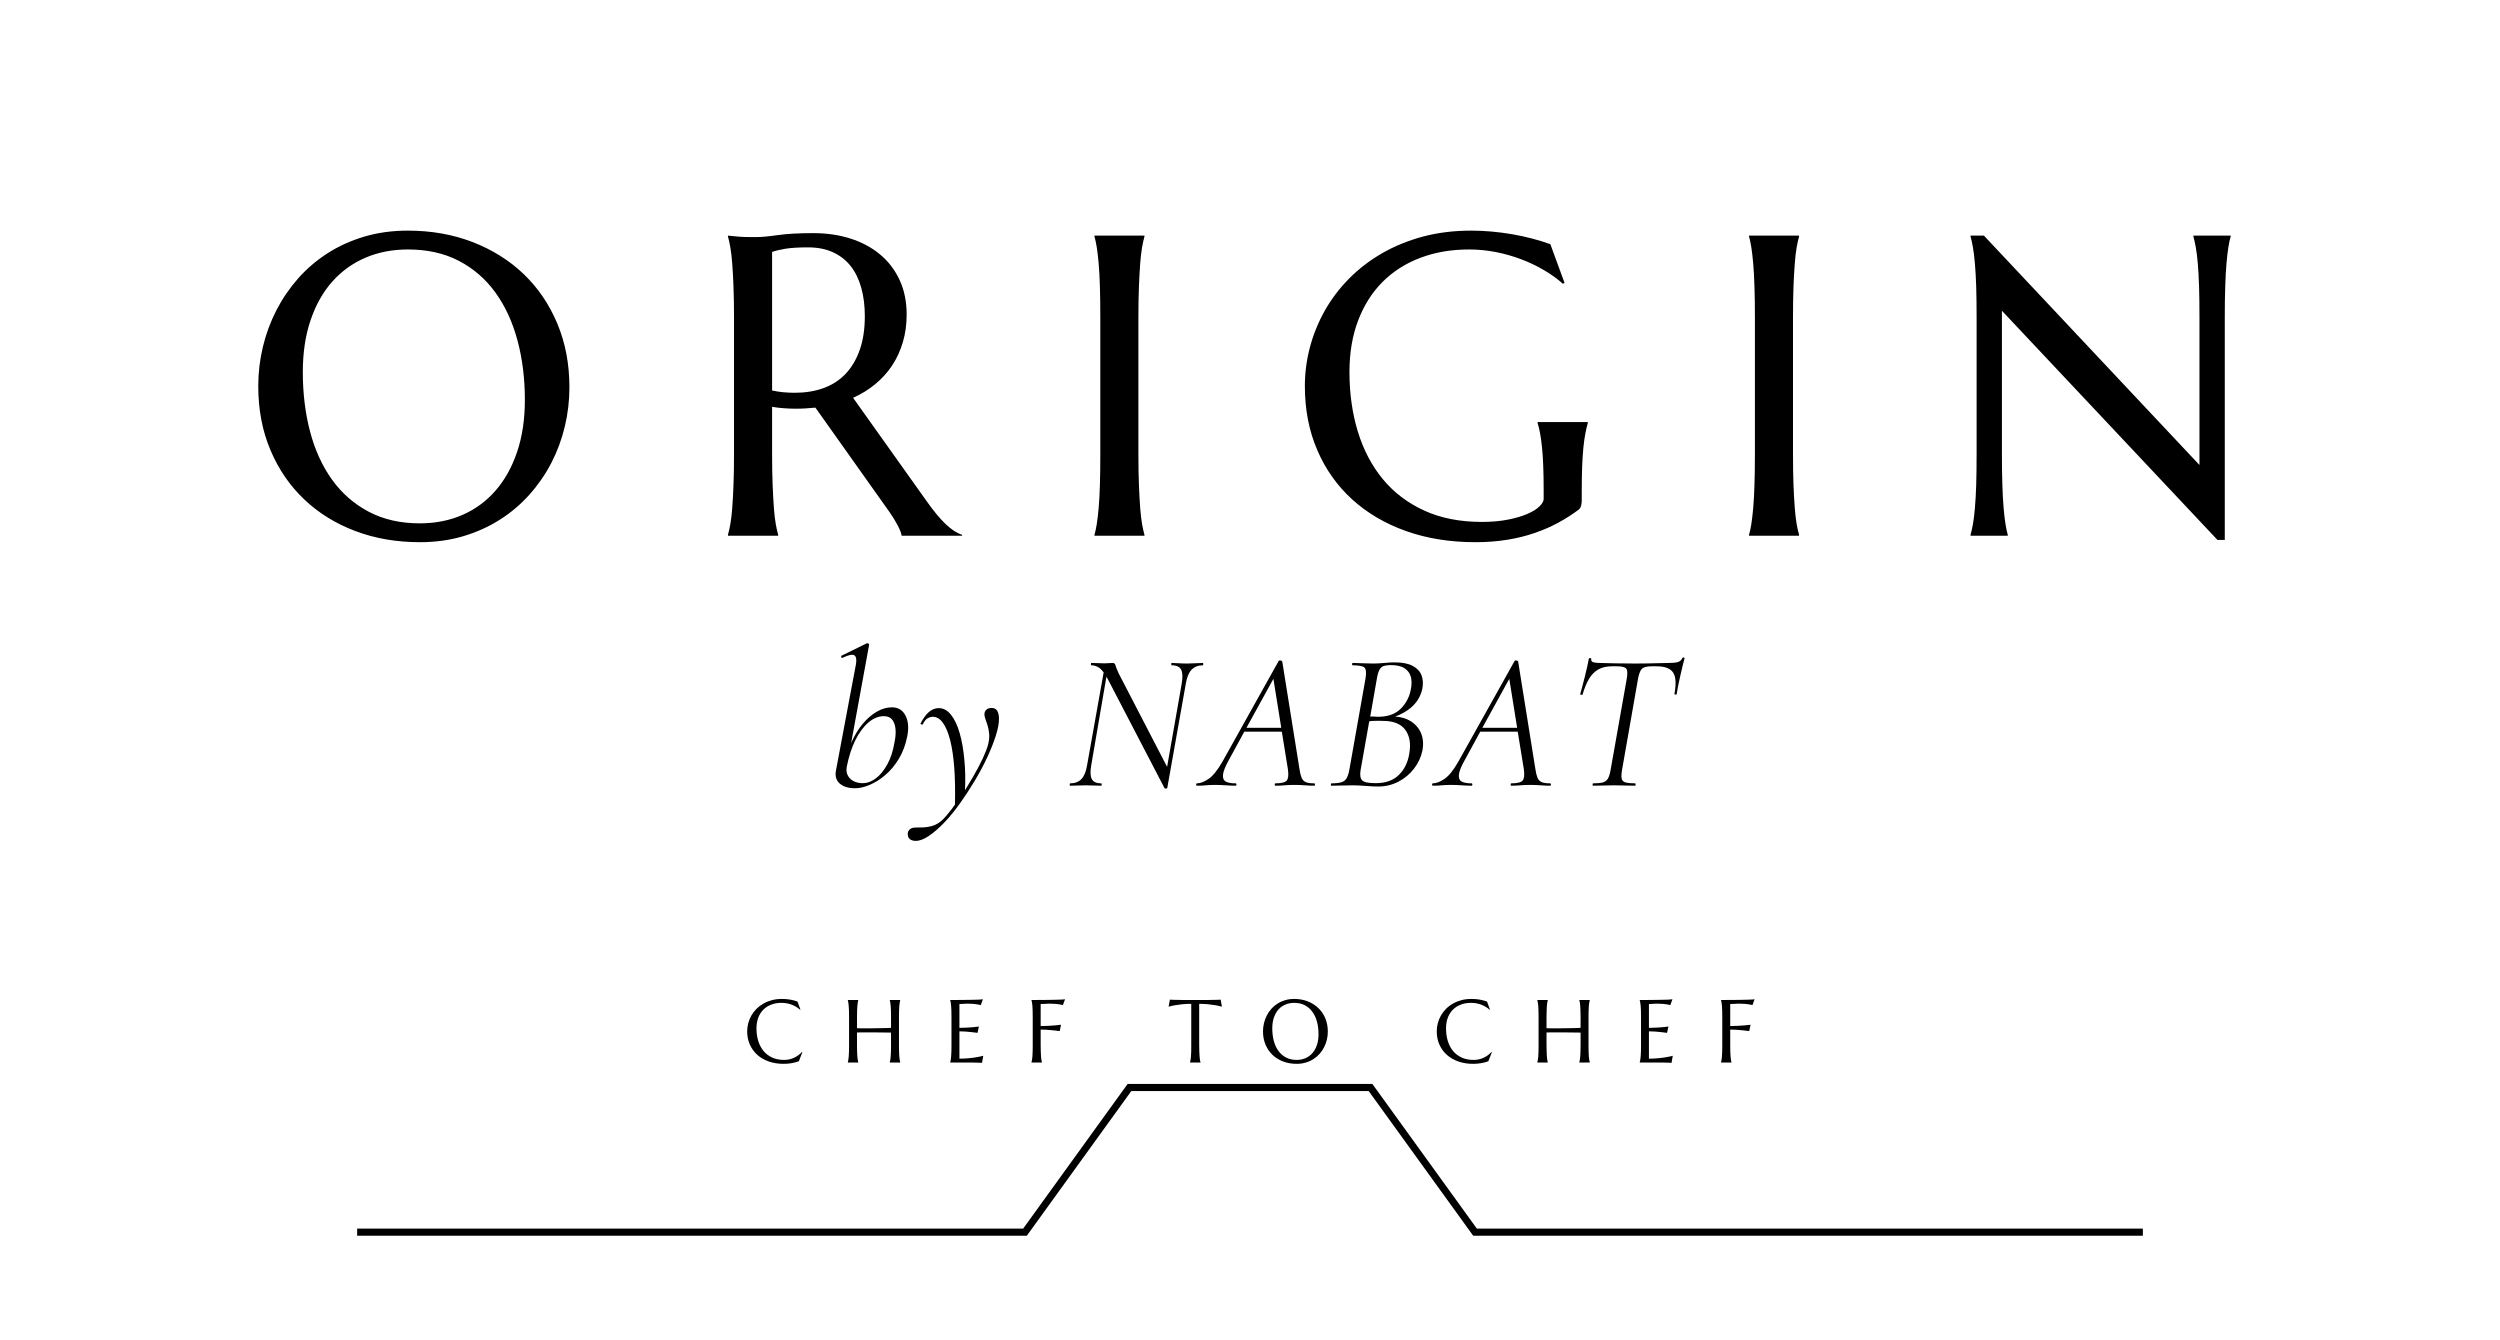
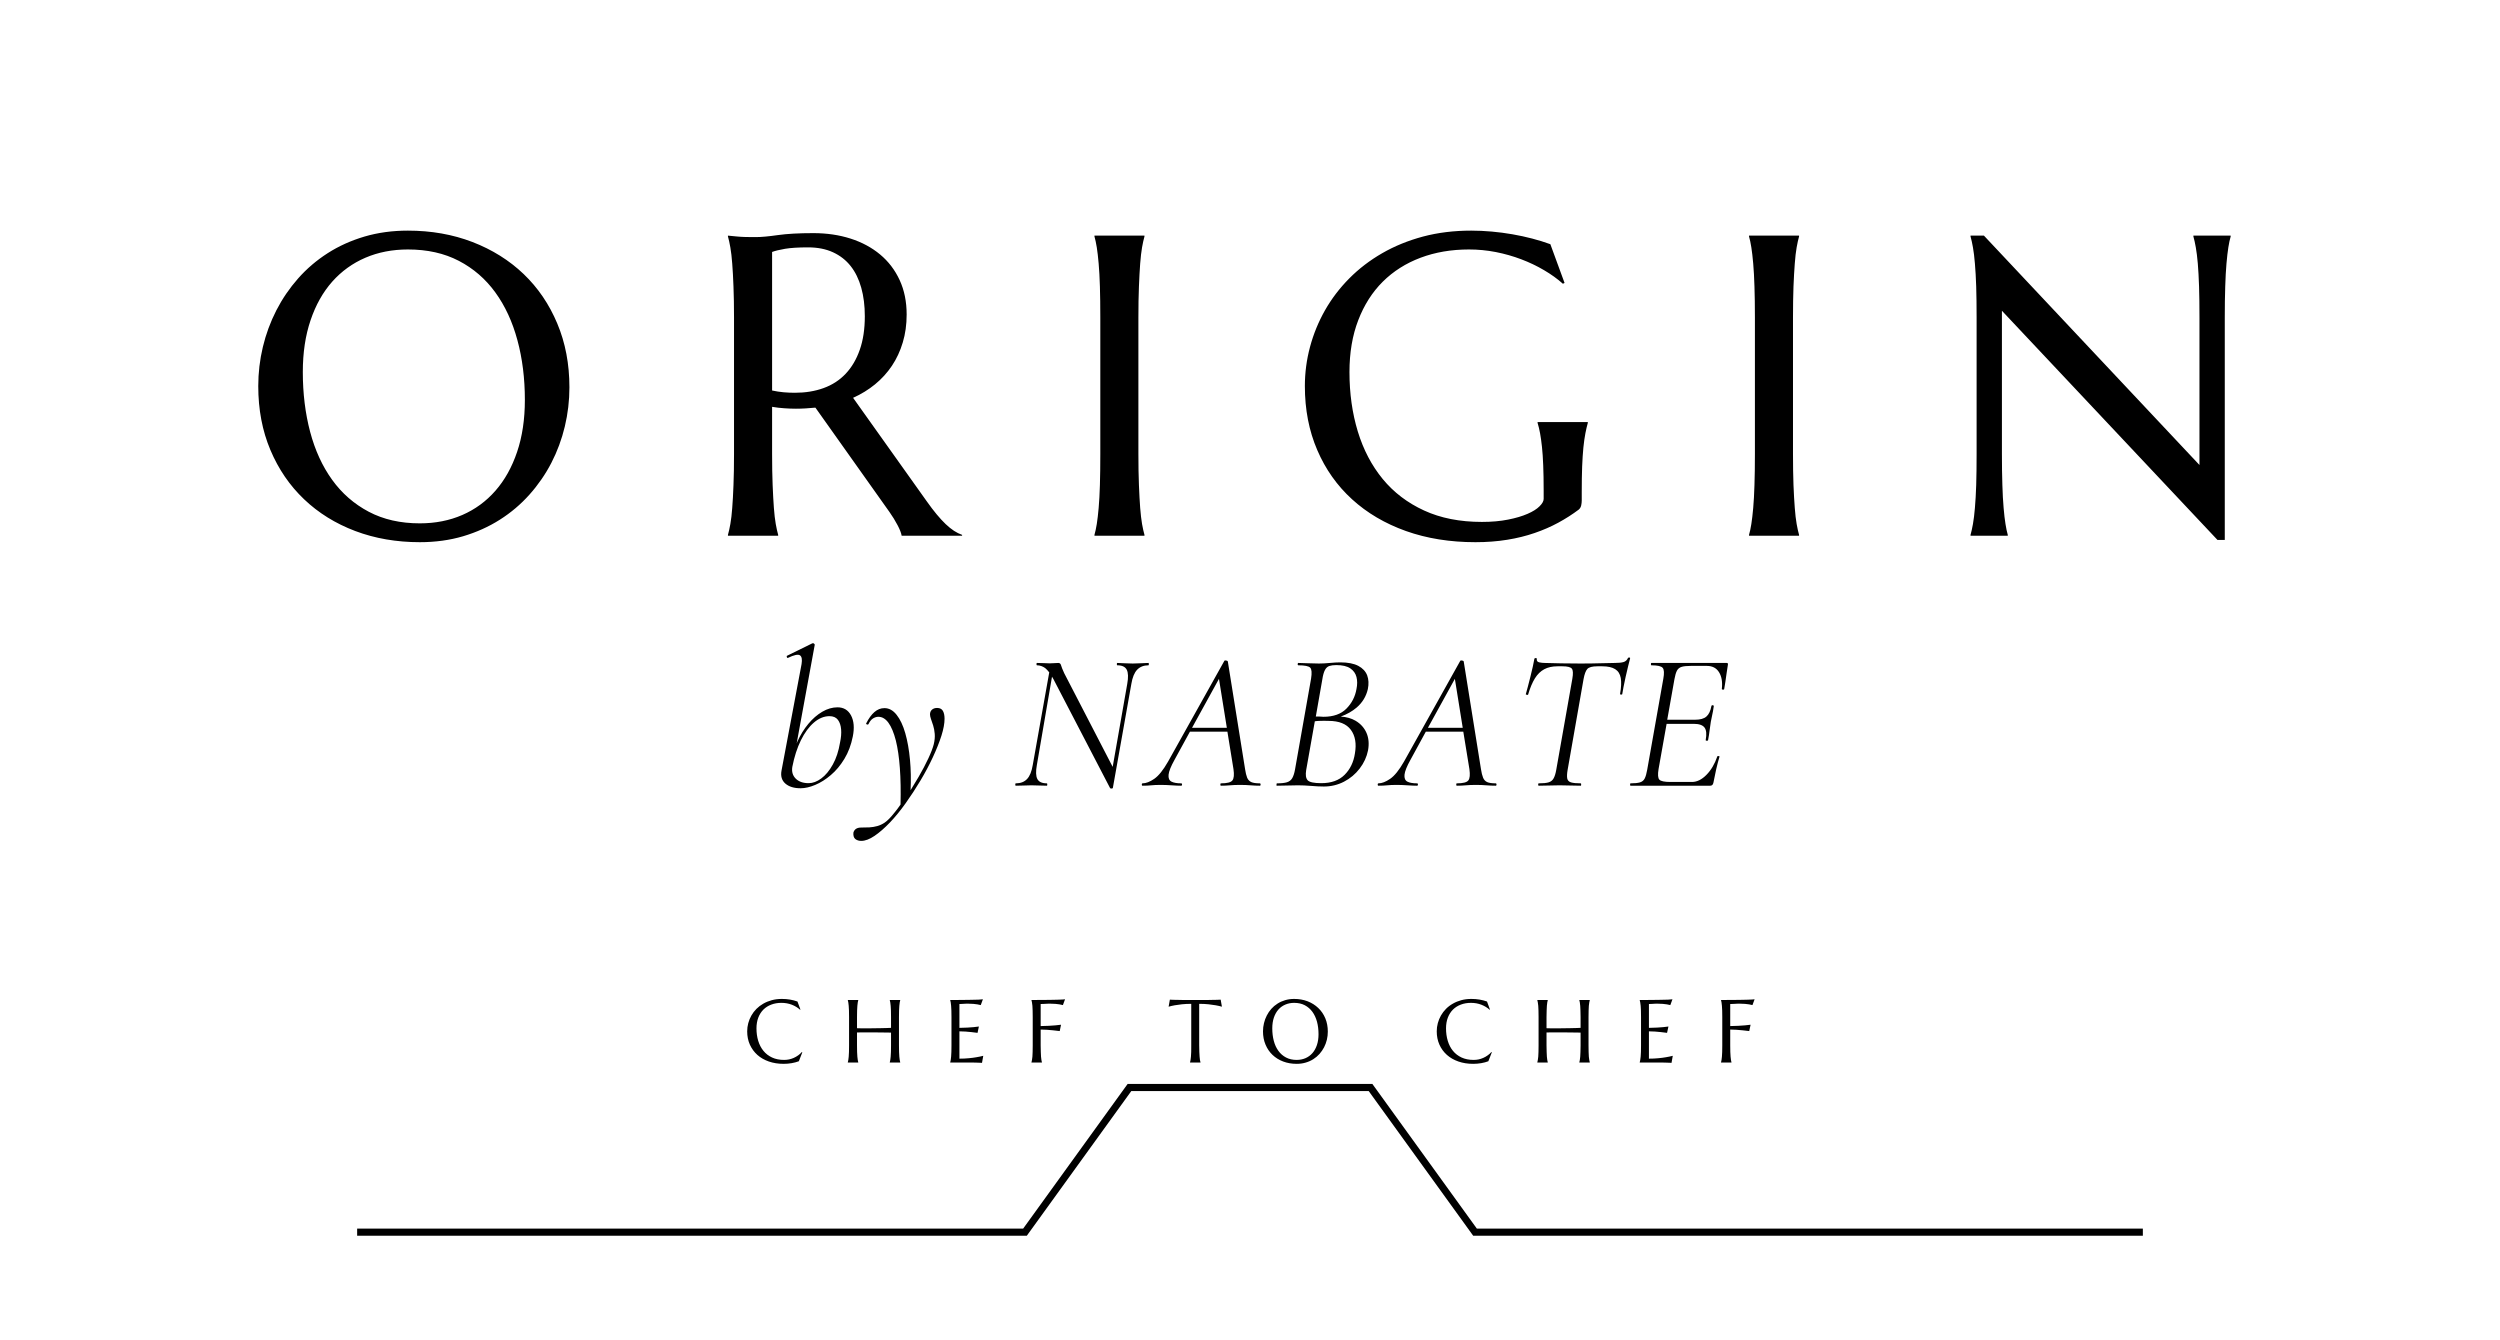
- <svg xmlns="http://www.w3.org/2000/svg" viewBox="0 0 560 300" role="img" aria-label="Origin by NABAT">
+ <svg xmlns="http://www.w3.org/2000/svg" viewBox="0 0 560 300" role="img" aria-label="Origin by NABATE">
  <path fill="#000000" d="M91.37 51.66L91.37 51.66Q99.19 51.66 105.83 54.21Q112.46 56.77 117.29 61.38Q122.12 66 124.83 72.47Q127.55 78.94 127.55 86.77L127.55 86.77Q127.55 91.22 126.52 95.53Q125.49 99.84 123.50 103.69Q121.51 107.53 118.60 110.79Q115.69 114.05 111.97 116.41Q108.24 118.78 103.74 120.12Q99.24 121.45 94.04 121.45L94.04 121.45Q86.21 121.45 79.58 118.95Q72.94 116.44 68.12 111.84Q63.29 107.25 60.57 100.80Q57.85 94.36 57.85 86.48L57.85 86.48Q57.85 82.03 58.88 77.72Q59.91 73.41 61.90 69.52Q63.90 65.63 66.78 62.37Q69.66 59.11 73.39 56.72Q77.12 54.33 81.64 52.99Q86.16 51.66 91.37 51.66ZM94.04 117.23L94.04 117.23Q99.24 117.23 103.55 115.36Q107.87 113.48 110.98 109.92Q114.10 106.36 115.83 101.23Q117.57 96.09 117.57 89.58L117.57 89.58Q117.57 82.36 115.90 76.20Q114.24 70.03 110.96 65.51Q107.68 60.98 102.78 58.43Q97.88 55.88 91.37 55.88L91.37 55.88Q86.16 55.88 81.85 57.73Q77.54 59.58 74.42 63.09Q71.30 66.61 69.57 71.72Q67.83 76.83 67.83 83.34L67.83 83.34Q67.83 90.52 69.47 96.73Q71.12 102.94 74.40 107.48Q77.68 112.03 82.60 114.63Q87.52 117.23 94.04 117.23ZM172.95 91.13L172.95 101.67Q172.95 105.66 173.07 108.63Q173.19 111.61 173.35 113.77Q173.51 115.92 173.77 117.38Q174.03 118.83 174.31 119.81L174.31 119.81L174.31 120L163.06 120L163.06 119.81Q163.34 118.83 163.60 117.38Q163.86 115.92 164.02 113.77Q164.19 111.61 164.30 108.66Q164.42 105.70 164.42 101.67L164.42 101.67L164.42 71.16Q164.42 67.17 164.30 64.20Q164.19 61.22 164.02 59.06Q163.86 56.91 163.60 55.43Q163.34 53.95 163.06 52.97L163.06 52.97L163.06 52.78L165.03 52.97Q165.92 53.06 167.02 53.09Q168.12 53.11 169.29 53.11L169.29 53.11Q171.12 53.11 174.24 52.66Q177.36 52.22 182.19 52.22L182.19 52.22Q186.69 52.22 190.51 53.44Q194.33 54.66 197.14 57Q199.95 59.34 201.52 62.74Q203.09 66.14 203.09 70.45L203.09 70.45Q203.09 73.83 202.22 76.71Q201.36 79.59 199.79 81.94Q198.22 84.28 196.01 86.09Q193.81 87.89 191.09 89.11L191.09 89.11L207.54 112.22Q208.76 113.95 209.82 115.22Q210.87 116.48 211.83 117.40Q212.79 118.31 213.69 118.90Q214.58 119.48 215.51 119.81L215.51 119.81L215.51 120L201.97 120Q201.83 119.11 201.05 117.63Q200.28 116.16 199.25 114.70L199.25 114.70L182.65 91.31Q181.58 91.41 180.50 91.48Q179.42 91.55 178.29 91.55L178.29 91.55Q176.98 91.55 175.65 91.45Q174.31 91.36 172.95 91.13L172.95 91.13ZM172.95 56.44L172.95 87.47Q174.22 87.75 175.53 87.87Q176.84 87.98 178.06 87.98L178.06 87.98Q181.58 87.98 184.48 86.93Q187.39 85.88 189.43 83.72Q191.47 81.56 192.59 78.35Q193.72 75.14 193.72 70.83L193.72 70.83Q193.72 67.31 192.92 64.45Q192.12 61.59 190.55 59.60Q188.98 57.61 186.59 56.51Q184.20 55.41 181.01 55.41L181.01 55.41Q177.78 55.41 175.86 55.73Q173.94 56.06 172.95 56.44L172.95 56.44ZM245.16 120L245.16 119.81Q245.44 118.83 245.68 117.38Q245.91 115.92 246.10 113.77Q246.29 111.61 246.38 108.63Q246.47 105.66 246.47 101.67L246.47 101.67L246.47 71.16Q246.47 67.17 246.38 64.20Q246.29 61.22 246.10 59.04Q245.91 56.86 245.68 55.41Q245.44 53.95 245.16 52.97L245.16 52.97L245.16 52.78L256.36 52.78L256.36 52.97Q256.08 53.95 255.82 55.41Q255.57 56.86 255.40 59.04Q255.24 61.22 255.12 64.20Q255.00 67.17 255.00 71.16L255.00 71.16L255.00 101.67Q255.00 105.66 255.12 108.63Q255.24 111.61 255.40 113.77Q255.57 115.92 255.82 117.38Q256.08 118.83 256.36 119.81L256.36 119.81L256.36 120L245.16 120ZM354.31 110.20L354.31 112.13Q354.31 112.64 354.19 113.20Q354.07 113.77 353.65 114.14L353.65 114.14Q351.54 115.73 349.08 117.07Q346.62 118.41 343.76 119.39Q340.90 120.38 337.60 120.91Q334.29 121.45 330.50 121.45L330.50 121.45Q321.96 121.45 314.93 118.95Q307.90 116.44 302.86 111.84Q297.82 107.25 295.06 100.80Q292.29 94.36 292.29 86.48L292.29 86.48Q292.29 82.03 293.44 77.72Q294.59 73.41 296.79 69.52Q299.00 65.63 302.23 62.37Q305.46 59.11 309.61 56.72Q313.76 54.33 318.75 52.99Q323.75 51.66 329.56 51.66L329.56 51.66Q331.81 51.66 334.15 51.87Q336.50 52.08 338.79 52.48Q341.09 52.88 343.22 53.44Q345.36 54 347.28 54.70L347.28 54.70L350.46 63.38L350.09 63.56Q348.26 61.92 345.87 60.52Q343.48 59.11 340.76 58.08Q338.04 57.05 335.07 56.46Q332.09 55.88 329.04 55.88L329.04 55.88Q323.14 55.88 318.21 57.73Q313.29 59.58 309.75 63.09Q306.21 66.61 304.25 71.72Q302.28 76.83 302.28 83.34L302.28 83.34Q302.28 90.52 304.15 96.66Q306.03 102.80 309.73 107.30Q313.43 111.80 318.99 114.35Q324.54 116.91 331.95 116.91L331.95 116.91Q335.23 116.91 337.81 116.39Q340.39 115.88 342.17 115.10Q343.95 114.33 344.86 113.41Q345.78 112.50 345.78 111.75L345.78 111.75L345.78 109.92Q345.78 106.64 345.68 104.25Q345.59 101.86 345.40 100.10Q345.21 98.34 344.98 97.08Q344.75 95.81 344.42 94.73L344.42 94.73L344.42 94.55L355.67 94.55L355.67 94.73Q355.39 95.72 355.13 97.05Q354.87 98.39 354.68 100.22Q354.50 102.05 354.40 104.51Q354.31 106.97 354.31 110.20L354.31 110.20ZM391.78 120L391.78 119.81Q392.07 118.83 392.30 117.38Q392.53 115.92 392.72 113.77Q392.91 111.61 393.00 108.63Q393.10 105.66 393.10 101.67L393.10 101.67L393.10 71.16Q393.10 67.17 393.00 64.20Q392.91 61.22 392.72 59.04Q392.53 56.86 392.30 55.41Q392.07 53.95 391.78 52.97L391.78 52.97L391.78 52.78L402.99 52.78L402.99 52.97Q402.71 53.95 402.45 55.41Q402.19 56.86 402.03 59.04Q401.86 61.22 401.74 64.20Q401.63 67.17 401.63 71.16L401.63 71.16L401.63 101.67Q401.63 105.66 401.74 108.63Q401.86 111.61 402.03 113.77Q402.19 115.92 402.45 117.38Q402.71 118.83 402.99 119.81L402.99 119.81L402.99 120L391.78 120ZM441.40 52.78L444.40 52.78L492.68 104.16L492.68 71.16Q492.68 67.17 492.59 64.20Q492.49 61.22 492.31 59.04Q492.12 56.86 491.86 55.41Q491.60 53.95 491.32 52.97L491.32 52.97L491.32 52.78L499.67 52.78L499.67 52.97Q499.38 53.95 499.15 55.41Q498.92 56.86 498.73 59.04Q498.54 61.22 498.45 64.20Q498.35 67.17 498.35 71.16L498.35 71.16L498.35 120.94L496.71 120.94L448.43 69.61L448.43 101.67Q448.43 105.66 448.53 108.63Q448.62 111.61 448.81 113.77Q448.99 115.92 449.23 117.38Q449.46 118.83 449.74 119.81L449.74 119.81L449.74 120L441.40 120L441.40 119.81Q441.68 118.83 441.94 117.38Q442.20 115.92 442.38 113.77Q442.57 111.61 442.67 108.63Q442.76 105.66 442.76 101.67L442.76 101.67L442.76 71.16Q442.76 67.17 442.67 64.20Q442.57 61.22 442.38 59.04Q442.20 56.86 441.94 55.41Q441.68 53.95 441.40 52.97L441.40 52.97L441.40 52.78Z" />
-   <path fill="#000000" d="M191.52 176.57L191.52 176.57Q189.32 176.57 188.11 175.52Q186.90 174.46 187.25 172.61L187.25 172.61L191.74 148.76Q192 147.18 191.36 146.78Q190.72 146.39 188.70 147.36L188.70 147.36Q188.66 147.40 188.57 147.36L188.57 147.36Q188.48 147.36 188.44 147.18L188.44 147.18Q188.39 147.00 188.44 146.92L188.44 146.92Q188.48 146.87 188.52 146.87L188.52 146.87L194.16 144.10Q194.38 144.01 194.55 144.19Q194.73 144.36 194.68 144.45L194.68 144.45L190.64 166.54Q190.72 166.32 190.81 166.10L190.81 166.10Q191.82 163.86 193.25 162.14Q194.68 160.42 196.38 159.43Q198.07 158.44 199.79 158.44L199.79 158.44Q201.86 158.44 202.82 160.27Q203.79 162.10 203.22 164.96Q202.65 167.82 201.33 169.99Q200.01 172.17 198.29 173.62Q196.58 175.08 194.79 175.82Q193.01 176.57 191.52 176.57ZM189.67 171.78L189.67 171.78Q189.40 173.40 190.44 174.42Q191.47 175.43 193.32 175.43L193.32 175.43Q194.73 175.43 196.16 174.37Q197.59 173.32 198.73 171.27Q199.88 169.22 200.36 166.32L200.36 166.32Q200.71 164.69 200.60 163.37Q200.49 162.05 199.88 161.24Q199.26 160.42 197.98 160.42L197.98 160.42Q196.18 160.42 194.51 161.85Q192.84 163.28 191.58 165.84Q190.33 168.39 189.67 171.78ZM205.11 188.36L205.11 188.36Q204.32 188.36 203.79 187.95Q203.26 187.53 203.35 186.52L203.35 186.52Q203.66 185.37 205.11 185.37L205.11 185.37Q206.04 185.37 206.94 185.33Q207.84 185.28 208.70 185.04Q209.56 184.80 210.35 184.27L210.35 184.27Q211.32 183.61 212.59 181.98L212.59 181.98Q213.25 181.19 213.91 180.22L213.91 180.22Q214.13 171.03 212.86 165.88L212.86 165.88Q211.49 160.56 208.94 160.56L208.94 160.56Q208.37 160.56 207.77 160.91Q207.18 161.26 206.74 162.18L206.74 162.18Q206.65 162.36 206.41 162.29Q206.17 162.23 206.21 162.05L206.21 162.05Q207.05 160.38 208.06 159.50Q209.07 158.62 210.30 158.62L210.30 158.62Q211.84 158.62 213.03 160.12Q214.22 161.61 214.97 164.23Q215.72 166.85 216.02 170.24L216.02 170.24Q216.33 173.45 216.16 177.01L216.16 177.01Q217.08 175.52 217.96 174.02L217.96 174.02Q219.24 171.82 220.14 169.88Q221.04 167.95 221.35 166.72L221.35 166.72Q221.66 165.44 221.57 164.38Q221.48 163.33 221.22 162.51Q220.95 161.70 220.73 161.06Q220.51 160.42 220.51 160.03L220.51 160.03Q220.51 159.37 220.95 158.97Q221.39 158.58 222.10 158.58L222.10 158.58Q223.02 158.58 223.39 159.24Q223.77 159.90 223.77 161.00L223.77 161.00Q223.77 162.58 223.06 164.80Q222.36 167.02 221.15 169.62Q219.94 172.22 218.38 174.83Q216.82 177.45 215.08 179.89Q213.34 182.34 211.54 184.23Q209.73 186.12 208.08 187.24Q206.43 188.36 205.11 188.36ZM260.82 176.48L260.82 176.48L248.14 152.11Q248.01 151.84 247.84 151.58L247.84 151.58L244.45 171.34Q244.05 173.54 244.56 174.50Q245.06 175.47 246.69 175.47L246.69 175.47Q246.78 175.47 246.78 175.74Q246.78 176 246.69 176L246.69 176Q245.94 176 245.13 175.96Q244.32 175.91 243.22 175.91L243.22 175.91Q242.29 175.91 241.41 175.96Q240.53 176 239.74 176L239.74 176Q239.61 176 239.61 175.74Q239.61 175.47 239.74 175.47L239.74 175.47Q241.32 175.47 242.25 174.50Q243.17 173.54 243.52 171.34L243.52 171.34L247.22 150.61Q246.74 150.00 246.30 149.64L246.30 149.64Q245.42 149.03 244.49 149.03L244.49 149.03Q244.36 149.03 244.36 148.76Q244.36 148.50 244.49 148.50L244.49 148.50Q245.15 148.50 245.94 148.54Q246.74 148.59 247.35 148.59L247.35 148.59Q247.92 148.59 248.47 148.54Q249.02 148.50 249.24 148.50L249.24 148.50Q249.73 148.50 249.86 149.01Q249.99 149.51 250.56 150.79L250.56 150.79L261.43 171.78L264.69 153.21Q265.08 151.01 264.58 150.02Q264.07 149.03 262.49 149.03L262.49 149.03Q262.36 149.03 262.36 148.76Q262.36 148.50 262.49 148.50L262.49 148.50Q263.19 148.50 264.03 148.57Q264.86 148.63 265.92 148.63L265.92 148.63Q266.84 148.63 267.75 148.57Q268.65 148.50 269.44 148.50L269.44 148.50Q269.53 148.50 269.53 148.76Q269.53 149.03 269.44 149.03L269.44 149.03Q267.86 149.03 266.91 150.02Q265.96 151.01 265.61 153.21L265.61 153.21L261.48 176.44Q261.48 176.62 261.19 176.64Q260.90 176.66 260.82 176.48ZM268.12 176L268.12 176Q267.94 176 267.94 175.74Q267.94 175.47 268.12 175.47L268.12 175.47Q269.26 175.47 270.74 174.46Q272.21 173.45 273.84 170.59L273.84 170.59L286.42 148.06Q286.51 147.88 286.84 147.95Q287.17 148.02 287.22 148.15L287.22 148.15L291.09 172.30Q291.26 173.49 291.55 174.20Q291.84 174.90 292.47 175.19Q293.11 175.47 294.39 175.47L294.39 175.47Q294.56 175.47 294.56 175.74Q294.56 176 294.39 176L294.39 176Q293.38 176 292.30 175.91Q291.22 175.82 289.94 175.82Q288.67 175.82 287.70 175.91Q286.73 176 285.68 176L285.68 176Q285.54 176 285.54 175.74Q285.54 175.47 285.68 175.47L285.68 175.47Q287.74 175.47 288.25 174.81Q288.76 174.15 288.49 172.30L288.49 172.30L287.13 163.90L278.72 163.90L275.29 170.19Q274.06 172.39 273.95 173.54Q273.84 174.68 274.59 175.08Q275.34 175.47 276.79 175.47L276.79 175.47Q276.96 175.47 276.96 175.74Q276.96 176 276.74 176L276.74 176Q275.86 176 274.61 175.91Q273.36 175.82 272.17 175.82L272.17 175.82Q270.89 175.82 270.08 175.91Q269.26 176 268.12 176ZM279.21 163.02L287.00 163.02L285.24 152.06L279.21 163.02ZM312.52 160.51L312.52 160.51Q314.45 160.64 315.82 161.44L315.82 161.44Q317.53 162.45 318.28 164.16Q319.03 165.88 318.63 168.08L318.63 168.08Q318.19 170.28 316.76 172.15Q315.33 174.02 313.24 175.10Q311.15 176.18 308.73 176.18L308.73 176.18Q307.46 176.18 305.85 176.04Q304.24 175.91 302.92 175.91Q301.60 175.91 300.37 175.96Q299.14 176 298.22 176L298.22 176Q298.17 176 298.17 176L298.17 176Q298.08 175.96 298.13 175.74L298.13 175.74Q298.13 175.47 298.22 175.47L298.22 175.47Q299.67 175.47 300.46 175.23Q301.25 174.99 301.65 174.31Q302.04 173.62 302.26 172.39L302.26 172.39L305.87 152.02Q306.18 150.08 305.67 149.56Q305.17 149.03 303.01 149.03L303.01 149.03Q302.97 149.03 302.92 148.98L302.92 148.98Q302.84 148.94 302.88 148.76L302.88 148.76Q302.88 148.50 303.01 148.50L303.01 148.50Q304.02 148.50 305.21 148.57Q306.40 148.63 307.63 148.63L307.63 148.63Q308.73 148.63 310.10 148.50Q311.46 148.37 312.38 148.37L312.38 148.37Q314.98 148.37 316.45 149.16Q317.93 149.95 318.43 151.29Q318.94 152.64 318.59 154.35L318.59 154.35Q318.02 156.82 316.08 158.49L316.08 158.49Q314.58 159.76 312.52 160.51ZM308.16 175.43L308.16 175.43Q311.50 175.43 313.37 173.56Q315.24 171.69 315.68 168.78L315.68 168.78Q316.26 165.48 314.78 163.48Q313.31 161.48 309.79 161.48L309.79 161.48Q308.78 161.44 307.76 161.48L307.76 161.48Q307.24 161.48 306.71 161.57L306.71 161.57L304.77 172.52Q304.51 174.11 305.10 174.77Q305.70 175.43 308.16 175.43ZM311.50 148.98L311.50 148.98Q310.58 148.98 309.96 149.18Q309.35 149.38 308.97 150.08Q308.60 150.79 308.38 152.24L308.38 152.24L306.93 160.51Q307.41 160.51 307.76 160.51L307.76 160.51Q308.60 160.56 308.64 160.56L308.64 160.56Q311.99 160.56 313.79 158.73Q315.60 156.90 316.04 154.35L316.04 154.35Q316.34 152.86 316.04 151.65Q315.73 150.44 314.65 149.71Q313.57 148.98 311.50 148.98ZM320.96 176L320.96 176Q320.79 176 320.79 175.74Q320.79 175.47 320.96 175.47L320.96 175.47Q322.11 175.47 323.58 174.46Q325.06 173.45 326.68 170.59L326.68 170.59L339.27 148.06Q339.36 147.88 339.69 147.95Q340.02 148.02 340.06 148.15L340.06 148.15L343.93 172.30Q344.11 173.49 344.39 174.20Q344.68 174.90 345.32 175.19Q345.96 175.47 347.23 175.47L347.23 175.47Q347.41 175.47 347.41 175.74Q347.41 176 347.23 176L347.23 176Q346.22 176 345.14 175.91Q344.06 175.82 342.79 175.82Q341.51 175.82 340.54 175.91Q339.58 176 338.52 176L338.52 176Q338.39 176 338.39 175.74Q338.39 175.47 338.52 175.47L338.52 175.47Q340.59 175.47 341.09 174.81Q341.60 174.15 341.34 172.30L341.34 172.30L339.97 163.90L331.57 163.90L328.14 170.19Q326.90 172.39 326.79 173.54Q326.68 174.68 327.43 175.08Q328.18 175.47 329.63 175.47L329.63 175.47Q329.81 175.47 329.81 175.74Q329.81 176 329.59 176L329.59 176Q328.71 176 327.45 175.91Q326.20 175.82 325.01 175.82L325.01 175.82Q323.74 175.82 322.92 175.91Q322.11 176 320.96 176ZM332.05 163.02L339.84 163.02L338.08 152.06L332.05 163.02ZM356.87 176L356.87 176Q356.74 176 356.74 175.74Q356.74 175.47 356.87 175.47L356.87 175.47Q358.32 175.47 359.07 175.25Q359.82 175.03 360.19 174.37Q360.56 173.71 360.78 172.44L360.78 172.44L364.39 152.06Q364.70 150.30 364.28 149.78Q363.86 149.25 362.15 149.25L362.15 149.25L361.09 149.25Q359.33 149.25 358.10 149.91Q356.87 150.57 356.01 151.95Q355.15 153.34 354.49 155.58L354.49 155.58Q354.45 155.72 354.18 155.63L354.18 155.63Q353.96 155.58 353.96 155.54L353.96 155.54Q353.96 155.50 353.96 155.50L353.96 155.50Q354.14 154.92 354.40 153.89Q354.67 152.86 354.98 151.67Q355.28 150.48 355.53 149.36Q355.77 148.24 355.90 147.53L355.90 147.53Q355.99 147.40 356.25 147.40L356.25 147.40Q356.38 147.44 356.43 147.49L356.43 147.49Q356.43 147.53 356.43 147.58L356.43 147.58Q356.34 148.24 357.00 148.37Q357.66 148.50 358.14 148.50L358.14 148.50Q359.77 148.54 361.95 148.59Q364.13 148.63 366.20 148.63L366.20 148.63Q368.84 148.63 370.64 148.57Q372.44 148.50 373.94 148.50L373.94 148.50Q375.17 148.50 375.85 148.30Q376.54 148.10 376.84 147.40L376.84 147.40Q376.93 147.27 377.15 147.27L377.15 147.27Q377.28 147.31 377.33 147.36L377.33 147.36Q377.33 147.40 377.33 147.49L377.33 147.49Q377.15 148.10 376.89 149.23Q376.62 150.35 376.34 151.58Q376.05 152.81 375.85 153.87Q375.66 154.92 375.57 155.50L375.57 155.50Q375.52 155.63 375.30 155.58L375.30 155.58Q375.13 155.58 375.08 155.54L375.08 155.54Q375.08 155.50 375.08 155.41L375.08 155.41Q375.48 153.21 375.24 151.87Q375.00 150.52 373.98 149.89Q372.97 149.25 371.08 149.25L371.08 149.25L370.02 149.25Q368.31 149.25 367.76 149.84Q367.21 150.44 366.90 152.15L366.90 152.15L363.34 172.44Q363.12 173.71 363.25 174.37Q363.38 175.03 364.08 175.25Q364.79 175.47 366.28 175.47L366.28 175.47Q366.37 175.47 366.37 175.74Q366.37 176 366.28 176L366.28 176Q365.32 176 364.15 175.96Q362.98 175.91 361.53 175.91L361.53 175.91Q360.21 175.91 359.00 175.96Q357.79 176 356.87 176Z" />
+   <path fill="#000000" d="M179.33 176.57L179.33 176.57Q177.13 176.57 175.92 175.52Q174.71 174.46 175.06 172.61L175.06 172.61L179.55 148.76Q179.81 147.18 179.17 146.78Q178.54 146.39 176.51 147.36L176.51 147.36Q176.47 147.40 176.38 147.36L176.38 147.36Q176.29 147.36 176.25 147.18L176.25 147.18Q176.20 147.00 176.25 146.92L176.25 146.92Q176.29 146.87 176.34 146.87L176.34 146.87L181.97 144.10Q182.19 144.01 182.36 144.19Q182.54 144.36 182.50 144.45L182.50 144.45L178.45 166.54Q178.54 166.32 178.62 166.10L178.62 166.10Q179.64 163.86 181.07 162.14Q182.50 160.42 184.19 159.43Q185.88 158.44 187.60 158.44L187.60 158.44Q189.67 158.44 190.64 160.27Q191.60 162.10 191.03 164.96Q190.46 167.82 189.14 169.99Q187.82 172.17 186.10 173.62Q184.39 175.08 182.61 175.82Q180.82 176.57 179.33 176.57ZM177.48 171.78L177.48 171.78Q177.22 173.40 178.25 174.42Q179.28 175.43 181.13 175.43L181.13 175.43Q182.54 175.43 183.97 174.37Q185.40 173.32 186.54 171.27Q187.69 169.22 188.17 166.32L188.17 166.32Q188.52 164.69 188.41 163.37Q188.30 162.05 187.69 161.24Q187.07 160.42 185.80 160.42L185.80 160.42Q183.99 160.42 182.32 161.85Q180.65 163.28 179.39 165.84Q178.14 168.39 177.48 171.78ZM192.92 188.36L192.92 188.36Q192.13 188.36 191.60 187.95Q191.08 187.53 191.16 186.52L191.16 186.52Q191.47 185.37 192.92 185.37L192.92 185.37Q193.85 185.37 194.75 185.33Q195.65 185.28 196.51 185.04Q197.37 184.80 198.16 184.27L198.16 184.27Q199.13 183.61 200.40 181.98L200.40 181.98Q201.06 181.19 201.72 180.22L201.72 180.22Q201.94 171.03 200.67 165.88L200.67 165.88Q199.30 160.56 196.75 160.56L196.75 160.56Q196.18 160.56 195.59 160.91Q194.99 161.26 194.55 162.18L194.55 162.18Q194.46 162.36 194.22 162.29Q193.98 162.23 194.02 162.05L194.02 162.05Q194.86 160.38 195.87 159.50Q196.88 158.62 198.12 158.62L198.12 158.62Q199.66 158.62 200.84 160.12Q202.03 161.61 202.78 164.23Q203.53 166.85 203.84 170.24L203.84 170.24Q204.14 173.45 203.97 177.01L203.97 177.01Q204.89 175.52 205.77 174.02L205.77 174.02Q207.05 171.82 207.95 169.88Q208.85 167.95 209.16 166.72L209.16 166.72Q209.47 165.44 209.38 164.38Q209.29 163.33 209.03 162.51Q208.76 161.70 208.54 161.06Q208.32 160.42 208.32 160.03L208.32 160.03Q208.32 159.37 208.76 158.97Q209.20 158.58 209.91 158.58L209.91 158.58Q210.83 158.58 211.21 159.24Q211.58 159.90 211.58 161.00L211.58 161.00Q211.58 162.58 210.88 164.80Q210.17 167.02 208.96 169.62Q207.75 172.22 206.19 174.83Q204.63 177.45 202.89 179.89Q201.15 182.34 199.35 184.23Q197.54 186.12 195.89 187.24Q194.24 188.36 192.92 188.36ZM248.63 176.48L248.63 176.48L235.96 152.11Q235.82 151.84 235.65 151.58L235.65 151.58L232.26 171.34Q231.86 173.54 232.37 174.50Q232.88 175.47 234.50 175.47L234.50 175.47Q234.59 175.47 234.59 175.74Q234.59 176 234.50 176L234.50 176Q233.76 176 232.94 175.96Q232.13 175.91 231.03 175.91L231.03 175.91Q230.10 175.91 229.22 175.96Q228.34 176 227.55 176L227.55 176Q227.42 176 227.42 175.74Q227.42 175.47 227.55 175.47L227.55 175.47Q229.14 175.47 230.06 174.50Q230.98 173.54 231.34 171.34L231.34 171.34L235.03 150.61Q234.55 150.00 234.11 149.64L234.11 149.64Q233.23 149.03 232.30 149.03L232.30 149.03Q232.17 149.03 232.17 148.76Q232.17 148.50 232.30 148.50L232.30 148.50Q232.96 148.50 233.76 148.54Q234.55 148.59 235.16 148.59L235.16 148.59Q235.74 148.59 236.29 148.54Q236.84 148.50 237.06 148.50L237.06 148.50Q237.54 148.50 237.67 149.01Q237.80 149.51 238.38 150.79L238.38 150.79L249.24 171.78L252.50 153.21Q252.90 151.01 252.39 150.02Q251.88 149.03 250.30 149.03L250.30 149.03Q250.17 149.03 250.17 148.76Q250.17 148.50 250.30 148.50L250.30 148.50Q251.00 148.50 251.84 148.57Q252.68 148.63 253.73 148.63L253.73 148.63Q254.66 148.63 255.56 148.57Q256.46 148.50 257.25 148.50L257.25 148.50Q257.34 148.50 257.34 148.76Q257.34 149.03 257.25 149.03L257.25 149.03Q255.67 149.03 254.72 150.02Q253.78 151.01 253.42 153.21L253.42 153.21L249.29 176.44Q249.29 176.62 249.00 176.64Q248.72 176.66 248.63 176.48ZM255.93 176L255.93 176Q255.76 176 255.76 175.74Q255.76 175.47 255.93 175.47L255.93 175.47Q257.08 175.47 258.55 174.46Q260.02 173.45 261.65 170.59L261.65 170.59L274.24 148.06Q274.32 147.88 274.65 147.95Q274.98 148.02 275.03 148.15L275.03 148.15L278.90 172.30Q279.08 173.49 279.36 174.20Q279.65 174.90 280.29 175.19Q280.92 175.47 282.20 175.47L282.20 175.47Q282.38 175.47 282.38 175.74Q282.38 176 282.20 176L282.20 176Q281.19 176 280.11 175.91Q279.03 175.82 277.76 175.82Q276.48 175.82 275.51 175.91Q274.54 176 273.49 176L273.49 176Q273.36 176 273.36 175.74Q273.36 175.47 273.49 175.47L273.49 175.47Q275.56 175.47 276.06 174.81Q276.57 174.15 276.30 172.30L276.30 172.30L274.94 163.90L266.54 163.90L263.10 170.19Q261.87 172.39 261.76 173.54Q261.65 174.68 262.40 175.08Q263.15 175.47 264.60 175.47L264.60 175.47Q264.78 175.47 264.78 175.74Q264.78 176 264.56 176L264.56 176Q263.68 176 262.42 175.91Q261.17 175.82 259.98 175.82L259.98 175.82Q258.70 175.82 257.89 175.91Q257.08 176 255.93 176ZM267.02 163.02L274.81 163.02L273.05 152.06L267.02 163.02ZM300.33 160.51L300.33 160.51Q302.26 160.64 303.63 161.44L303.63 161.44Q305.34 162.45 306.09 164.16Q306.84 165.88 306.44 168.08L306.44 168.08Q306.00 170.28 304.57 172.15Q303.14 174.02 301.05 175.10Q298.96 176.18 296.54 176.18L296.54 176.18Q295.27 176.18 293.66 176.04Q292.06 175.91 290.74 175.91Q289.42 175.91 288.18 175.96Q286.95 176 286.03 176L286.03 176Q285.98 176 285.98 176L285.98 176Q285.90 175.96 285.94 175.74L285.94 175.74Q285.94 175.47 286.03 175.47L286.03 175.47Q287.48 175.47 288.27 175.23Q289.06 174.99 289.46 174.31Q289.86 173.62 290.08 172.39L290.08 172.39L293.68 152.02Q293.99 150.08 293.49 149.56Q292.98 149.03 290.82 149.03L290.82 149.03Q290.78 149.03 290.74 148.98L290.74 148.98Q290.65 148.94 290.69 148.76L290.69 148.76Q290.69 148.50 290.82 148.50L290.82 148.50Q291.84 148.50 293.02 148.57Q294.21 148.63 295.44 148.63L295.44 148.63Q296.54 148.63 297.91 148.50Q299.27 148.37 300.20 148.37L300.20 148.37Q302.79 148.37 304.27 149.16Q305.74 149.95 306.25 151.29Q306.75 152.64 306.40 154.35L306.40 154.35Q305.83 156.82 303.89 158.49L303.89 158.49Q302.40 159.76 300.33 160.51ZM295.97 175.43L295.97 175.43Q299.32 175.43 301.19 173.56Q303.06 171.69 303.50 168.78L303.50 168.78Q304.07 165.48 302.59 163.48Q301.12 161.48 297.60 161.48L297.60 161.48Q296.59 161.44 295.58 161.48L295.58 161.48Q295.05 161.48 294.52 161.57L294.52 161.57L292.58 172.52Q292.32 174.11 292.91 174.77Q293.51 175.43 295.97 175.43ZM299.32 148.98L299.32 148.98Q298.39 148.98 297.78 149.18Q297.16 149.38 296.79 150.08Q296.41 150.79 296.19 152.24L296.19 152.24L294.74 160.51Q295.22 160.51 295.58 160.51L295.58 160.51Q296.41 160.56 296.46 160.56L296.46 160.56Q299.80 160.56 301.60 158.73Q303.41 156.90 303.85 154.35L303.85 154.35Q304.16 152.86 303.85 151.65Q303.54 150.44 302.46 149.71Q301.38 148.98 299.32 148.98ZM308.78 176L308.78 176Q308.60 176 308.60 175.74Q308.60 175.47 308.78 175.47L308.78 175.47Q309.92 175.47 311.39 174.46Q312.87 173.45 314.50 170.59L314.50 170.59L327.08 148.06Q327.17 147.88 327.50 147.95Q327.83 148.02 327.87 148.15L327.87 148.15L331.74 172.30Q331.92 173.49 332.21 174.20Q332.49 174.90 333.13 175.19Q333.77 175.47 335.04 175.47L335.04 175.47Q335.22 175.47 335.22 175.74Q335.22 176 335.04 176L335.04 176Q334.03 176 332.95 175.91Q331.88 175.82 330.60 175.82Q329.32 175.82 328.36 175.91Q327.39 176 326.33 176L326.33 176Q326.20 176 326.20 175.74Q326.20 175.47 326.33 175.47L326.33 175.47Q328.40 175.47 328.91 174.81Q329.41 174.15 329.15 172.30L329.15 172.30L327.78 163.90L319.38 163.90L315.95 170.19Q314.72 172.39 314.61 173.54Q314.50 174.68 315.24 175.08Q315.99 175.47 317.44 175.47L317.44 175.47Q317.62 175.47 317.62 175.74Q317.62 176 317.40 176L317.40 176Q316.52 176 315.27 175.91Q314.01 175.82 312.82 175.82L312.82 175.82Q311.55 175.82 310.73 175.91Q309.92 176 308.78 176ZM319.86 163.02L327.65 163.02L325.89 152.06L319.86 163.02ZM344.68 176L344.68 176Q344.55 176 344.55 175.74Q344.55 175.47 344.68 175.47L344.68 175.47Q346.13 175.47 346.88 175.25Q347.63 175.03 348.00 174.37Q348.38 173.71 348.60 172.44L348.60 172.44L352.20 152.06Q352.51 150.30 352.09 149.78Q351.68 149.25 349.96 149.25L349.96 149.25L348.90 149.25Q347.14 149.25 345.91 149.91Q344.68 150.57 343.82 151.95Q342.96 153.34 342.30 155.58L342.30 155.58Q342.26 155.72 342.00 155.63L342.00 155.63Q341.78 155.58 341.78 155.54L341.78 155.54Q341.78 155.50 341.78 155.50L341.78 155.50Q341.95 154.92 342.22 153.89Q342.48 152.86 342.79 151.67Q343.10 150.48 343.34 149.36Q343.58 148.24 343.71 147.53L343.71 147.53Q343.80 147.40 344.06 147.40L344.06 147.40Q344.20 147.44 344.24 147.49L344.24 147.49Q344.24 147.53 344.24 147.58L344.24 147.58Q344.15 148.24 344.81 148.37Q345.47 148.50 345.96 148.50L345.96 148.50Q347.58 148.54 349.76 148.59Q351.94 148.63 354.01 148.63L354.01 148.63Q356.65 148.63 358.45 148.57Q360.26 148.50 361.75 148.50L361.75 148.50Q362.98 148.50 363.67 148.30Q364.35 148.10 364.66 147.40L364.66 147.40Q364.74 147.27 364.96 147.27L364.96 147.27Q365.10 147.31 365.14 147.36L365.14 147.36Q365.14 147.40 365.14 147.49L365.14 147.49Q364.96 148.10 364.70 149.23Q364.44 150.35 364.15 151.58Q363.86 152.81 363.67 153.87Q363.47 154.92 363.38 155.50L363.38 155.50Q363.34 155.63 363.12 155.58L363.12 155.58Q362.94 155.58 362.90 155.54L362.90 155.54Q362.90 155.50 362.90 155.41L362.90 155.41Q363.29 153.21 363.05 151.87Q362.81 150.52 361.80 149.89Q360.78 149.25 358.89 149.25L358.89 149.25L357.84 149.25Q356.12 149.25 355.57 149.84Q355.02 150.44 354.71 152.15L354.71 152.15L351.15 172.44Q350.93 173.71 351.06 174.37Q351.19 175.03 351.90 175.25Q352.60 175.47 354.10 175.47L354.10 175.47Q354.18 175.47 354.18 175.74Q354.18 176 354.10 176L354.10 176Q353.13 176 351.96 175.96Q350.80 175.91 349.34 175.91L349.34 175.91Q348.02 175.91 346.81 175.96Q345.60 176 344.68 176ZM383.09 176L365.23 176Q365.14 176 365.14 175.74Q365.14 175.47 365.23 175.47L365.23 175.47Q366.64 175.47 367.36 175.25Q368.09 175.03 368.42 174.37Q368.75 173.71 368.97 172.44L368.97 172.44L372.58 152.06Q372.93 150.17 372.44 149.60Q371.96 149.03 369.94 149.03L369.94 149.03Q369.80 149.03 369.80 148.76Q369.80 148.50 369.94 148.50L369.94 148.50L386.79 148.50Q386.96 148.50 387.01 148.59L387.01 148.59Q387.10 148.68 387.05 148.90L387.05 148.90Q386.92 149.69 386.77 150.72Q386.61 151.76 386.48 152.75Q386.35 153.74 386.22 154.35L386.22 154.35Q386.17 154.53 385.91 154.48L385.91 154.48Q385.69 154.44 385.69 154.35L385.69 154.35Q385.69 154.35 385.69 154.31L385.69 154.31Q385.95 152.02 385.07 150.59Q384.19 149.16 382.34 149.16L382.34 149.16L378.74 149.16Q377.37 149.16 376.67 149.38Q375.96 149.60 375.63 150.24Q375.30 150.88 375.08 152.11L375.08 152.11L373.46 161.22L379.70 161.22Q381.42 161.22 382.23 160.51Q383.05 159.81 383.36 158.14L383.36 158.14Q383.40 157.96 383.66 157.96L383.66 157.96Q383.80 158.00 383.88 158.09L383.88 158.09Q383.88 158.14 383.88 158.22L383.88 158.22Q383.71 159.46 383.53 160.18Q383.36 160.91 383.22 161.70L383.22 161.70Q383.05 162.71 382.94 163.68Q382.83 164.65 382.61 165.79L382.61 165.79Q382.56 165.97 382.30 165.92L382.30 165.92Q382.12 165.92 382.08 165.84L382.08 165.84Q382.08 165.79 382.08 165.75L382.08 165.75Q382.43 163.81 381.82 162.98Q381.20 162.14 379.40 162.14L379.40 162.14L373.32 162.14L371.52 172.26Q371.21 174.11 371.70 174.64Q372.18 175.16 374.16 175.16L374.16 175.16L379.00 175.16Q380.67 175.16 382.23 173.58Q383.80 172.00 384.68 169.44L384.68 169.44Q384.72 169.31 384.98 169.36L384.98 169.36Q385.16 169.40 385.16 169.44L385.16 169.44Q385.20 169.49 385.16 169.53L385.16 169.53Q384.81 170.68 384.43 172.30Q384.06 173.93 383.80 175.34L383.80 175.34Q383.66 176 383.09 176L383.09 176Z" />
  <path fill="#000000" d="M178.63 224.34L179.30 226.14L179.21 226.18Q178.45 225.48 177.38 225.06Q176.31 224.64 175.03 224.64L175.03 224.64Q173.80 224.64 172.77 225.03Q171.75 225.41 171.01 226.14Q170.27 226.88 169.86 227.94Q169.45 229.01 169.45 230.36L169.45 230.36Q169.45 231.86 169.84 233.15Q170.24 234.45 171.01 235.39Q171.78 236.34 172.94 236.88Q174.09 237.42 175.64 237.42L175.64 237.42Q176.19 237.42 176.75 237.31Q177.31 237.19 177.82 236.96Q178.33 236.73 178.79 236.40Q179.24 236.08 179.61 235.66L179.61 235.66L179.72 235.72L178.94 237.72Q178.20 238 177.32 238.15Q176.44 238.30 175.54 238.30L175.54 238.30Q173.73 238.30 172.23 237.78Q170.73 237.26 169.65 236.30Q168.58 235.34 167.97 234.00Q167.37 232.66 167.37 231.02L167.37 231.02Q167.37 230.09 167.61 229.19Q167.85 228.29 168.31 227.48Q168.77 226.67 169.44 225.99Q170.12 225.31 170.98 224.82Q171.85 224.32 172.89 224.04Q173.93 223.76 175.14 223.76L175.14 223.76Q177.02 223.76 178.63 224.34L178.63 224.34ZM199.59 234.18L199.59 231.30Q199.20 231.29 198.62 231.29Q198.03 231.28 197.34 231.27Q196.65 231.26 195.91 231.26Q195.16 231.25 194.45 231.25Q193.73 231.24 193.09 231.25Q192.44 231.26 191.97 231.28L191.97 231.28L191.97 234.18Q191.97 235.01 191.99 235.63Q192.01 236.25 192.05 236.70Q192.08 237.15 192.14 237.45Q192.19 237.76 192.25 237.96L192.25 237.96L192.25 238L189.91 238L189.91 237.96Q189.96 237.76 190.02 237.45Q190.07 237.15 190.11 236.70Q190.15 236.25 190.17 235.63Q190.19 235.01 190.19 234.18L190.19 234.18L190.19 227.82Q190.19 226.99 190.17 226.37Q190.15 225.75 190.11 225.30Q190.07 224.85 190.02 224.54Q189.96 224.24 189.91 224.04L189.91 224.04L189.91 224.00L192.25 224.00L192.25 224.04Q192.19 224.24 192.14 224.54Q192.08 224.85 192.05 225.30Q192.01 225.75 191.99 226.37Q191.97 226.99 191.97 227.82L191.97 227.82L191.97 230.32Q192.47 230.34 193.12 230.35Q193.76 230.35 194.47 230.35Q195.17 230.34 195.90 230.33Q196.62 230.32 197.30 230.31Q197.98 230.29 198.57 230.28Q199.16 230.26 199.59 230.24L199.59 230.24L199.59 227.82Q199.59 226.99 199.57 226.37Q199.54 225.75 199.51 225.30Q199.48 224.85 199.42 224.54Q199.37 224.24 199.31 224.04L199.31 224.04L199.31 224.00L201.65 224.00L201.65 224.04Q201.59 224.24 201.54 224.54Q201.49 224.85 201.45 225.30Q201.41 225.75 201.39 226.37Q201.37 226.99 201.37 227.82L201.37 227.82L201.37 234.18Q201.37 235.01 201.39 235.63Q201.41 236.25 201.45 236.70Q201.49 237.15 201.54 237.45Q201.59 237.76 201.65 237.96L201.65 237.96L201.65 238L199.31 238L199.31 237.96Q199.37 237.76 199.42 237.45Q199.48 237.15 199.51 236.70Q199.54 236.25 199.57 235.63Q199.59 235.01 199.59 234.18L199.59 234.18ZM212.85 224.00L212.85 224.00Q214.07 224.00 215.27 223.99Q216.48 223.98 217.48 223.96Q218.49 223.95 219.20 223.92Q219.92 223.89 220.17 223.84L220.17 223.84L219.69 225.14Q219.37 225.05 218.94 224.98L218.94 224.98Q218.57 224.92 218.04 224.87Q217.50 224.82 216.81 224.82L216.81 224.82Q216.58 224.82 216.25 224.83Q215.92 224.85 215.62 224.87L215.62 224.87Q215.27 224.88 214.91 224.90L214.91 224.90L214.91 230.24Q215.91 230.23 216.72 230.18Q217.53 230.13 218.10 230.08L218.10 230.08Q218.76 230.02 219.27 229.94L219.27 229.94L218.97 231.36Q218.30 231.27 217.59 231.19L217.59 231.19Q216.99 231.13 216.27 231.07Q215.56 231.02 214.91 231.02L214.91 231.02L214.91 237.14Q216.06 237.14 217.03 237.04Q217.99 236.95 218.72 236.82L218.72 236.82Q219.56 236.68 220.25 236.50L220.25 236.50L219.97 238.08Q219.85 238.07 219.61 238.06Q219.38 238.05 219.09 238.04Q218.80 238.03 218.49 238.02Q218.17 238.02 217.89 238.01Q217.60 238.01 217.38 238.00Q217.16 238 217.06 238L217.06 238L212.85 238L212.85 237.96Q212.90 237.76 212.96 237.45Q213.01 237.15 213.05 236.70Q213.09 236.25 213.11 235.63Q213.13 235.01 213.13 234.18L213.13 234.18L213.13 227.82Q213.13 226.99 213.11 226.37Q213.09 225.75 213.05 225.30Q213.01 224.85 212.96 224.54Q212.90 224.24 212.85 224.04L212.85 224.04L212.85 224.00ZM233.11 230.62L233.11 234.18Q233.11 235.01 233.14 235.63Q233.16 236.25 233.19 236.70Q233.23 237.15 233.28 237.45Q233.34 237.76 233.39 237.96L233.39 237.96L233.39 238L231.05 238L231.05 237.96Q231.11 237.76 231.16 237.45Q231.22 237.15 231.26 236.70Q231.29 236.25 231.31 235.63Q231.33 235.01 231.33 234.18L231.33 234.18L231.33 227.82Q231.33 226.99 231.31 226.37Q231.29 225.75 231.26 225.30Q231.22 224.85 231.16 224.54Q231.11 224.24 231.05 224.04L231.05 224.04L231.05 224.00Q231.86 224.00 232.69 223.99Q233.52 223.99 234.30 223.98Q235.08 223.98 235.79 223.96Q236.49 223.95 237.06 223.93Q237.62 223.92 238.01 223.89Q238.40 223.87 238.57 223.84L238.57 223.84L238.09 225.14Q237.77 225.05 237.34 224.98L237.34 224.98Q236.97 224.92 236.44 224.87Q235.90 224.82 235.21 224.82L235.21 224.82Q234.98 224.82 234.63 224.83Q234.27 224.85 233.93 224.87L233.93 224.87Q233.54 224.88 233.11 224.90L233.11 224.90L233.11 229.84Q234.12 229.83 234.96 229.78Q235.80 229.73 236.40 229.68L236.40 229.68Q237.11 229.62 237.67 229.54L237.67 229.54L237.38 230.96Q236.65 230.87 235.89 230.79L235.89 230.79Q235.25 230.72 234.51 230.67Q233.77 230.62 233.11 230.62L233.11 230.62ZM266.84 234.18L266.84 224.86Q265.69 224.86 264.76 224.96Q263.84 225.06 263.16 225.18L263.16 225.18Q262.38 225.32 261.77 225.50L261.77 225.50L262.05 223.92Q262.17 223.93 262.40 223.94Q262.64 223.95 262.92 223.96Q263.21 223.97 263.53 223.97Q263.85 223.98 264.13 223.98Q264.41 223.99 264.63 223.99Q264.85 224.00 264.95 224.00L264.95 224.00L270.53 224.00Q270.62 224.00 270.84 223.99Q271.06 223.99 271.35 223.98Q271.63 223.98 271.95 223.97Q272.26 223.97 272.55 223.96Q272.84 223.95 273.08 223.94Q273.31 223.93 273.43 223.92L273.43 223.92L273.71 225.50Q273.09 225.32 272.30 225.18L272.30 225.18Q271.63 225.06 270.70 224.96Q269.77 224.86 268.62 224.86L268.62 224.86L268.62 234.18Q268.62 235.01 268.65 235.63Q268.67 236.25 268.71 236.70Q268.74 237.15 268.79 237.45Q268.85 237.76 268.91 237.96L268.91 237.96L268.91 238L266.57 238L266.57 237.96Q266.63 237.76 266.68 237.45Q266.73 237.15 266.77 236.70Q266.81 236.25 266.83 235.63Q266.84 235.01 266.84 234.18L266.84 234.18ZM289.89 223.76L289.89 223.76Q291.52 223.76 292.91 224.29Q294.29 224.83 295.29 225.79Q296.30 226.75 296.87 228.10Q297.43 229.45 297.43 231.08L297.43 231.08Q297.43 232.00 297.22 232.90Q297.00 233.80 296.59 234.60Q296.17 235.40 295.57 236.08Q294.96 236.76 294.19 237.25Q293.41 237.75 292.47 238.02Q291.53 238.30 290.45 238.30L290.45 238.30Q288.82 238.30 287.44 237.78Q286.06 237.26 285.05 236.30Q284.04 235.34 283.48 234.00Q282.91 232.66 282.91 231.02L282.91 231.02Q282.91 230.09 283.13 229.19Q283.34 228.29 283.76 227.48Q284.17 226.67 284.77 225.99Q285.37 225.31 286.15 224.82Q286.92 224.32 287.87 224.04Q288.81 223.76 289.89 223.76ZM290.45 237.42L290.45 237.42Q291.53 237.42 292.43 237.03Q293.33 236.64 293.98 235.90Q294.63 235.16 294.99 234.09Q295.35 233.02 295.35 231.66L295.35 231.66Q295.35 230.16 295.01 228.87Q294.66 227.59 293.98 226.65Q293.29 225.71 292.27 225.17Q291.25 224.64 289.89 224.64L289.89 224.64Q288.81 224.64 287.91 225.03Q287.01 225.41 286.36 226.14Q285.71 226.88 285.35 227.94Q284.99 229.01 284.99 230.36L284.99 230.36Q284.99 231.86 285.33 233.15Q285.67 234.45 286.36 235.39Q287.04 236.34 288.07 236.88Q289.09 237.42 290.45 237.42ZM333.09 224.34L333.75 226.14L333.67 226.18Q332.90 225.48 331.83 225.06Q330.77 224.64 329.49 224.64L329.49 224.64Q328.26 224.64 327.23 225.03Q326.21 225.41 325.47 226.14Q324.73 226.88 324.32 227.94Q323.91 229.01 323.91 230.36L323.91 230.36Q323.91 231.86 324.30 233.15Q324.69 234.45 325.46 235.39Q326.23 236.34 327.39 236.88Q328.55 237.42 330.09 237.42L330.09 237.42Q330.65 237.42 331.21 237.31Q331.76 237.19 332.27 236.96Q332.79 236.73 333.24 236.40Q333.70 236.08 334.07 235.66L334.07 235.66L334.17 235.72L333.39 237.72Q332.66 238 331.78 238.15Q330.89 238.30 329.99 238.30L329.99 238.30Q328.19 238.30 326.69 237.78Q325.19 237.26 324.11 236.30Q323.03 235.34 322.43 234.00Q321.83 232.66 321.83 231.02L321.83 231.02Q321.83 230.09 322.07 229.19Q322.31 228.29 322.77 227.48Q323.23 226.67 323.90 225.99Q324.57 225.31 325.44 224.82Q326.30 224.32 327.34 224.04Q328.38 223.76 329.59 223.76L329.59 223.76Q331.48 223.76 333.09 224.34L333.09 224.34ZM354.05 234.18L354.05 231.30Q353.66 231.29 353.07 231.29Q352.49 231.28 351.80 231.27Q351.11 231.26 350.36 231.26Q349.61 231.25 348.90 231.25Q348.19 231.24 347.54 231.25Q346.90 231.26 346.42 231.28L346.42 231.28L346.42 234.18Q346.42 235.01 346.45 235.63Q346.47 236.25 346.50 236.70Q346.54 237.15 346.59 237.45Q346.65 237.76 346.70 237.96L346.70 237.96L346.70 238L344.36 238L344.36 237.96Q344.42 237.76 344.47 237.45Q344.53 237.15 344.57 236.70Q344.61 236.25 344.62 235.63Q344.64 235.01 344.64 234.18L344.64 234.18L344.64 227.82Q344.64 226.99 344.62 226.37Q344.61 225.75 344.57 225.30Q344.53 224.85 344.47 224.54Q344.42 224.24 344.36 224.04L344.36 224.04L344.36 224.00L346.70 224.00L346.70 224.04Q346.65 224.24 346.59 224.54Q346.54 224.85 346.50 225.30Q346.47 225.75 346.45 226.37Q346.42 226.99 346.42 227.82L346.42 227.82L346.42 230.32Q346.93 230.34 347.57 230.35Q348.22 230.35 348.92 230.35Q349.62 230.34 350.35 230.33Q351.08 230.32 351.76 230.31Q352.44 230.29 353.03 230.28Q353.62 230.26 354.05 230.24L354.05 230.24L354.05 227.82Q354.05 226.99 354.02 226.37Q354.00 225.75 353.97 225.30Q353.93 224.85 353.88 224.54Q353.82 224.24 353.77 224.04L353.77 224.04L353.77 224.00L356.11 224.00L356.11 224.04Q356.05 224.24 356.00 224.54Q355.94 224.85 355.90 225.30Q355.86 225.75 355.85 226.37Q355.83 226.99 355.83 227.82L355.83 227.82L355.83 234.18Q355.83 235.01 355.85 235.63Q355.86 236.25 355.90 236.70Q355.94 237.15 356.00 237.45Q356.05 237.76 356.11 237.96L356.11 237.96L356.11 238L353.77 238L353.77 237.96Q353.82 237.76 353.88 237.45Q353.93 237.15 353.97 236.70Q354.00 236.25 354.02 235.63Q354.05 235.01 354.05 234.18L354.05 234.18ZM367.30 224.00L367.30 224.00Q368.52 224.00 369.73 223.99Q370.93 223.98 371.94 223.96Q372.95 223.95 373.66 223.92Q374.37 223.89 374.63 223.84L374.63 223.84L374.15 225.14Q373.83 225.05 373.40 224.98L373.40 224.98Q373.02 224.92 372.49 224.87Q371.96 224.82 371.27 224.82L371.27 224.82Q371.03 224.82 370.71 224.83Q370.38 224.85 370.08 224.87L370.08 224.87Q369.72 224.88 369.36 224.90L369.36 224.90L369.36 230.24Q370.37 230.23 371.18 230.18Q371.99 230.13 372.56 230.08L372.56 230.08Q373.22 230.02 373.73 229.94L373.73 229.94L373.42 231.36Q372.75 231.27 372.05 231.19L372.05 231.19Q371.44 231.13 370.73 231.07Q370.02 231.02 369.36 231.02L369.36 231.02L369.36 237.14Q370.51 237.14 371.48 237.04Q372.45 236.95 373.17 236.82L373.17 236.82Q374.01 236.68 374.70 236.50L374.70 236.50L374.42 238.08Q374.30 238.07 374.07 238.06Q373.84 238.05 373.55 238.04Q373.26 238.03 372.94 238.02Q372.62 238.02 372.34 238.01Q372.06 238.01 371.84 238.00Q371.62 238 371.52 238L371.52 238L367.30 238L367.30 237.96Q367.36 237.76 367.41 237.45Q367.47 237.15 367.51 236.70Q367.55 236.25 367.57 235.63Q367.59 235.01 367.59 234.18L367.59 234.18L367.59 227.82Q367.59 226.99 367.57 226.37Q367.55 225.75 367.51 225.30Q367.47 224.85 367.41 224.54Q367.36 224.24 367.30 224.04L367.30 224.04L367.30 224.00ZM387.57 230.62L387.57 234.18Q387.57 235.01 387.59 235.63Q387.62 236.25 387.65 236.70Q387.68 237.15 387.74 237.45Q387.79 237.76 387.85 237.96L387.85 237.96L387.85 238L385.51 238L385.51 237.96Q385.57 237.76 385.62 237.45Q385.67 237.15 385.71 236.70Q385.75 236.25 385.77 235.63Q385.79 235.01 385.79 234.18L385.79 234.18L385.79 227.82Q385.79 226.99 385.77 226.37Q385.75 225.75 385.71 225.30Q385.67 224.85 385.62 224.54Q385.57 224.24 385.51 224.04L385.51 224.04L385.51 224.00Q386.32 224.00 387.15 223.99Q387.98 223.99 388.76 223.98Q389.54 223.98 390.24 223.96Q390.95 223.95 391.51 223.93Q392.08 223.92 392.47 223.89Q392.86 223.87 393.03 223.84L393.03 223.84L392.55 225.14Q392.23 225.05 391.80 224.98L391.80 224.98Q391.42 224.92 390.89 224.87Q390.36 224.82 389.67 224.82L389.67 224.82Q389.43 224.82 389.08 224.83Q388.73 224.85 388.39 224.87L388.39 224.87Q388.00 224.88 387.57 224.90L387.57 224.90L387.57 229.84Q388.57 229.83 389.41 229.78Q390.25 229.73 390.86 229.68L390.86 229.68Q391.56 229.62 392.13 229.54L392.13 229.54L391.83 230.96Q391.10 230.87 390.35 230.79L390.35 230.79Q389.71 230.72 388.96 230.67Q388.22 230.62 387.57 230.62L387.57 230.62Z" />
  <path d="M80 276H229.6L253 243.6H307L330.4 276H480" fill="none" stroke="#000000" stroke-width="1.6" />
</svg>
